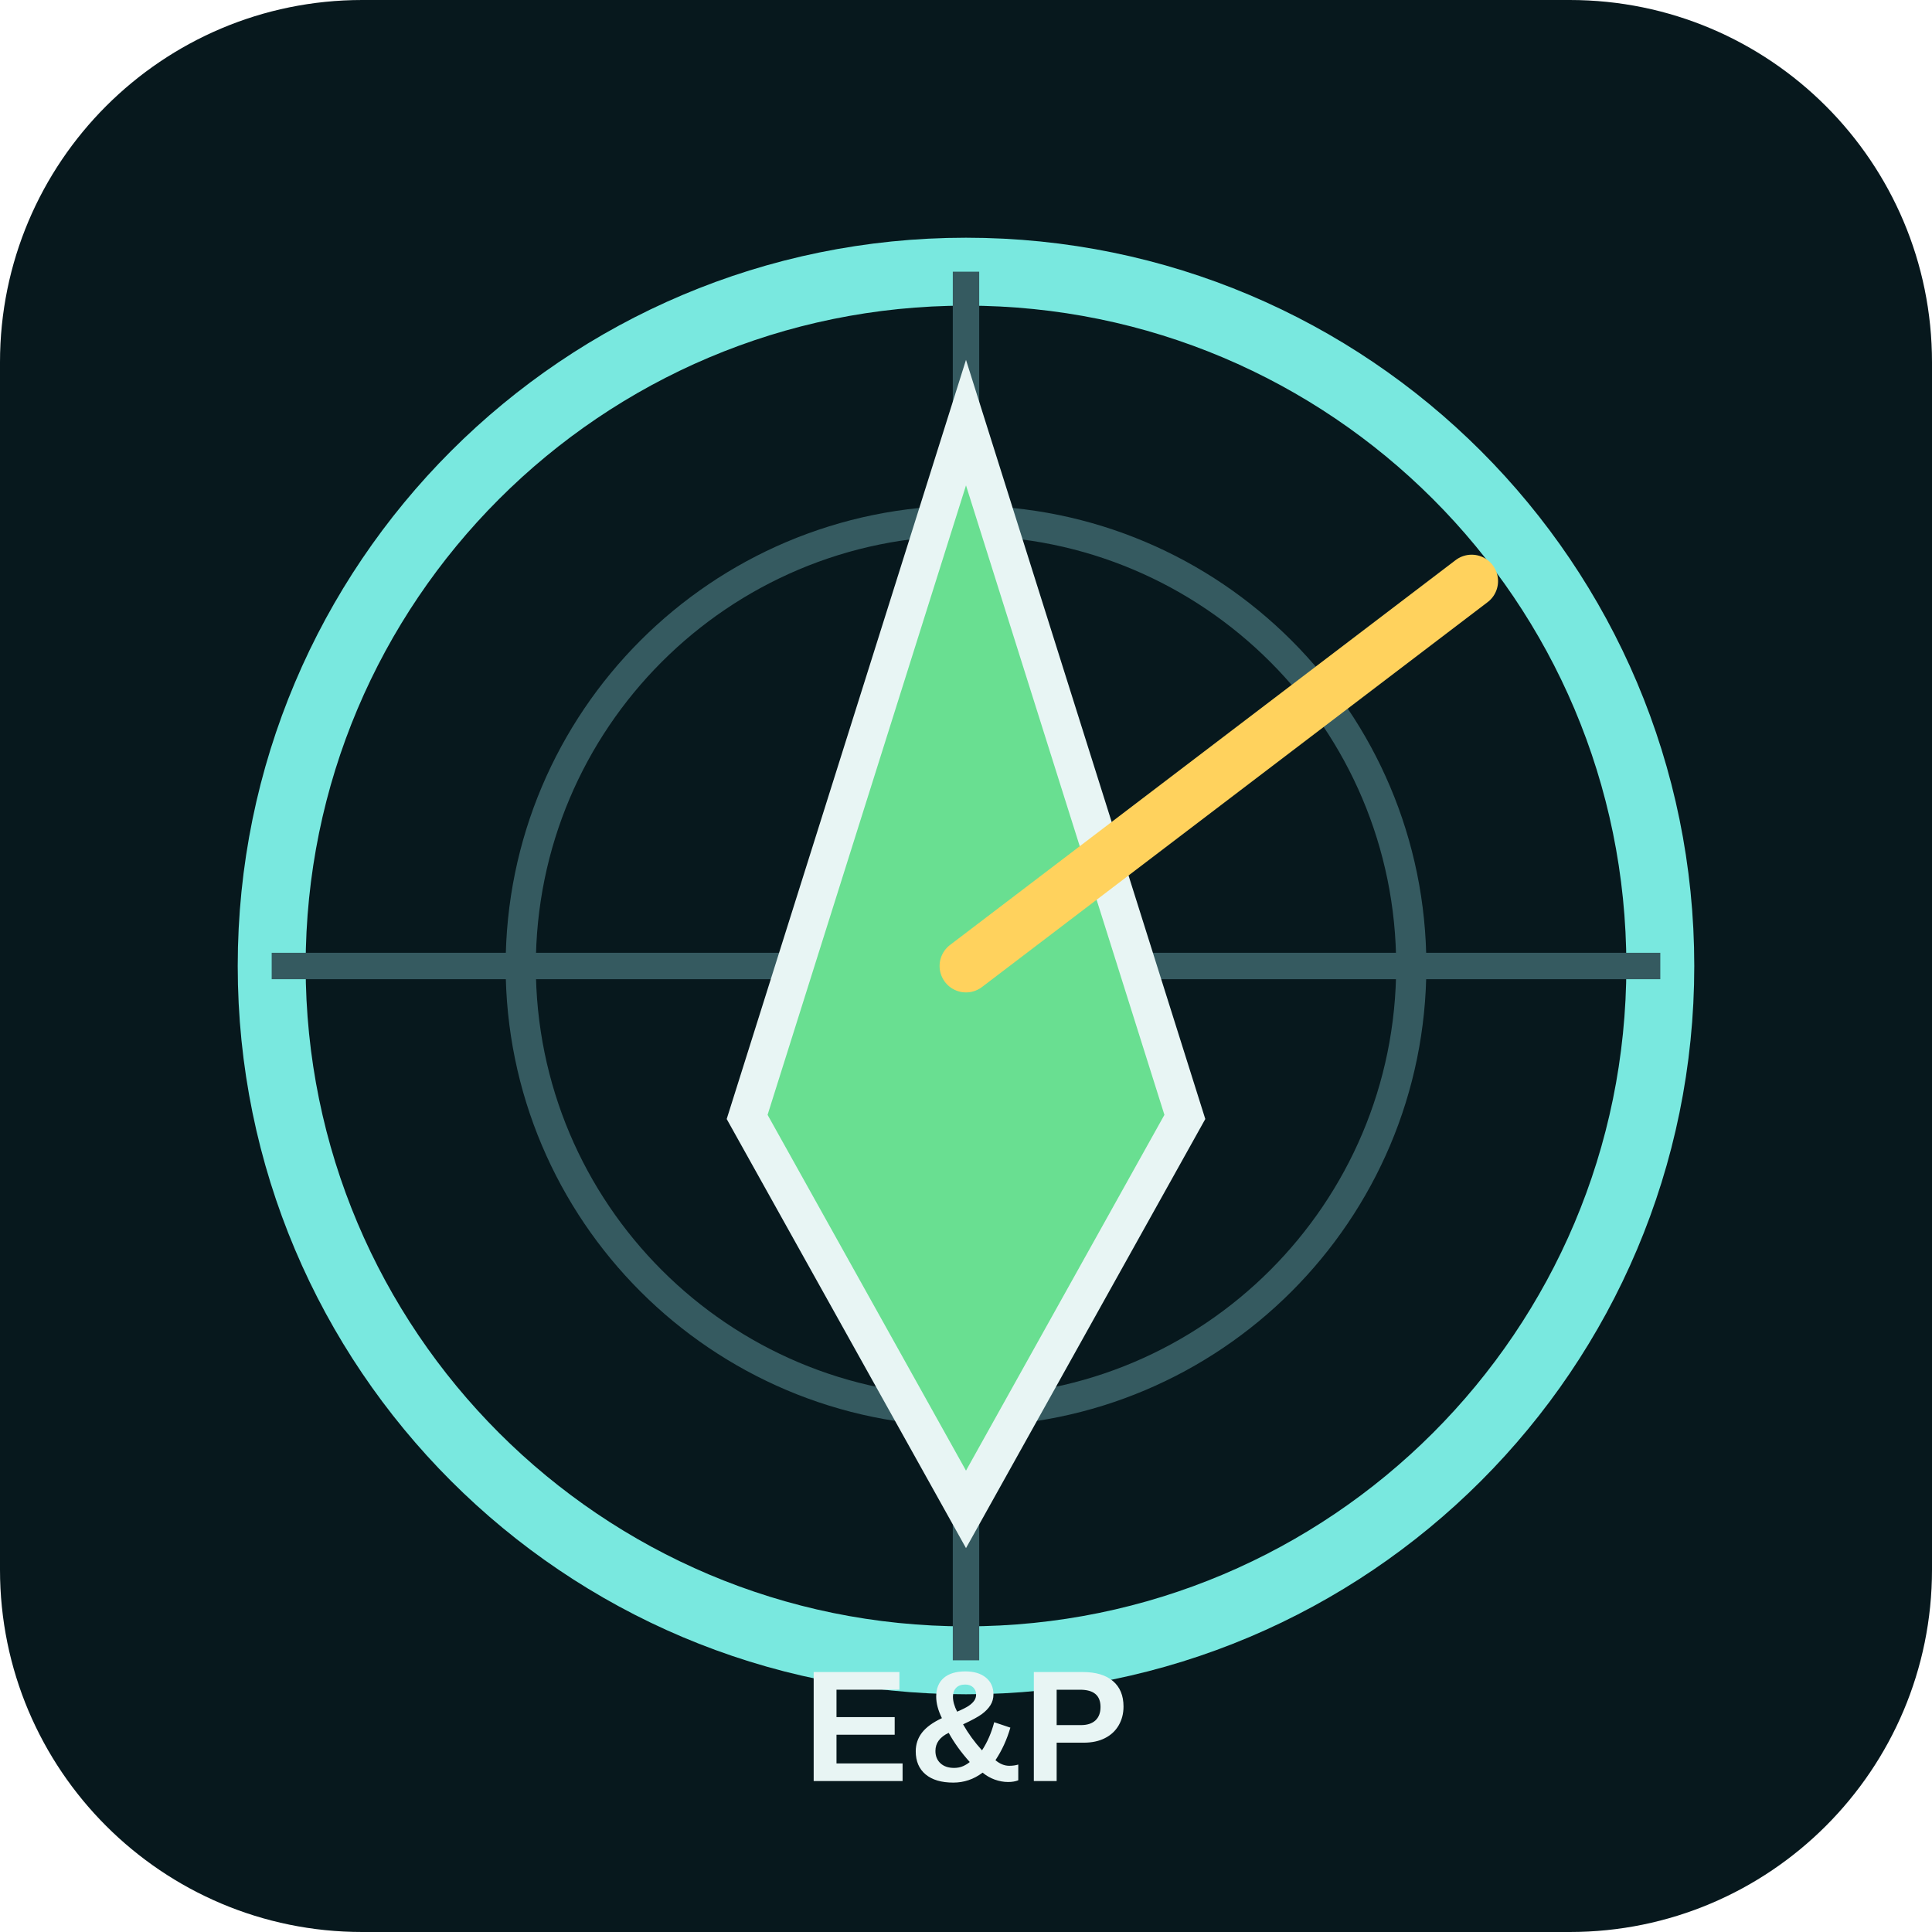
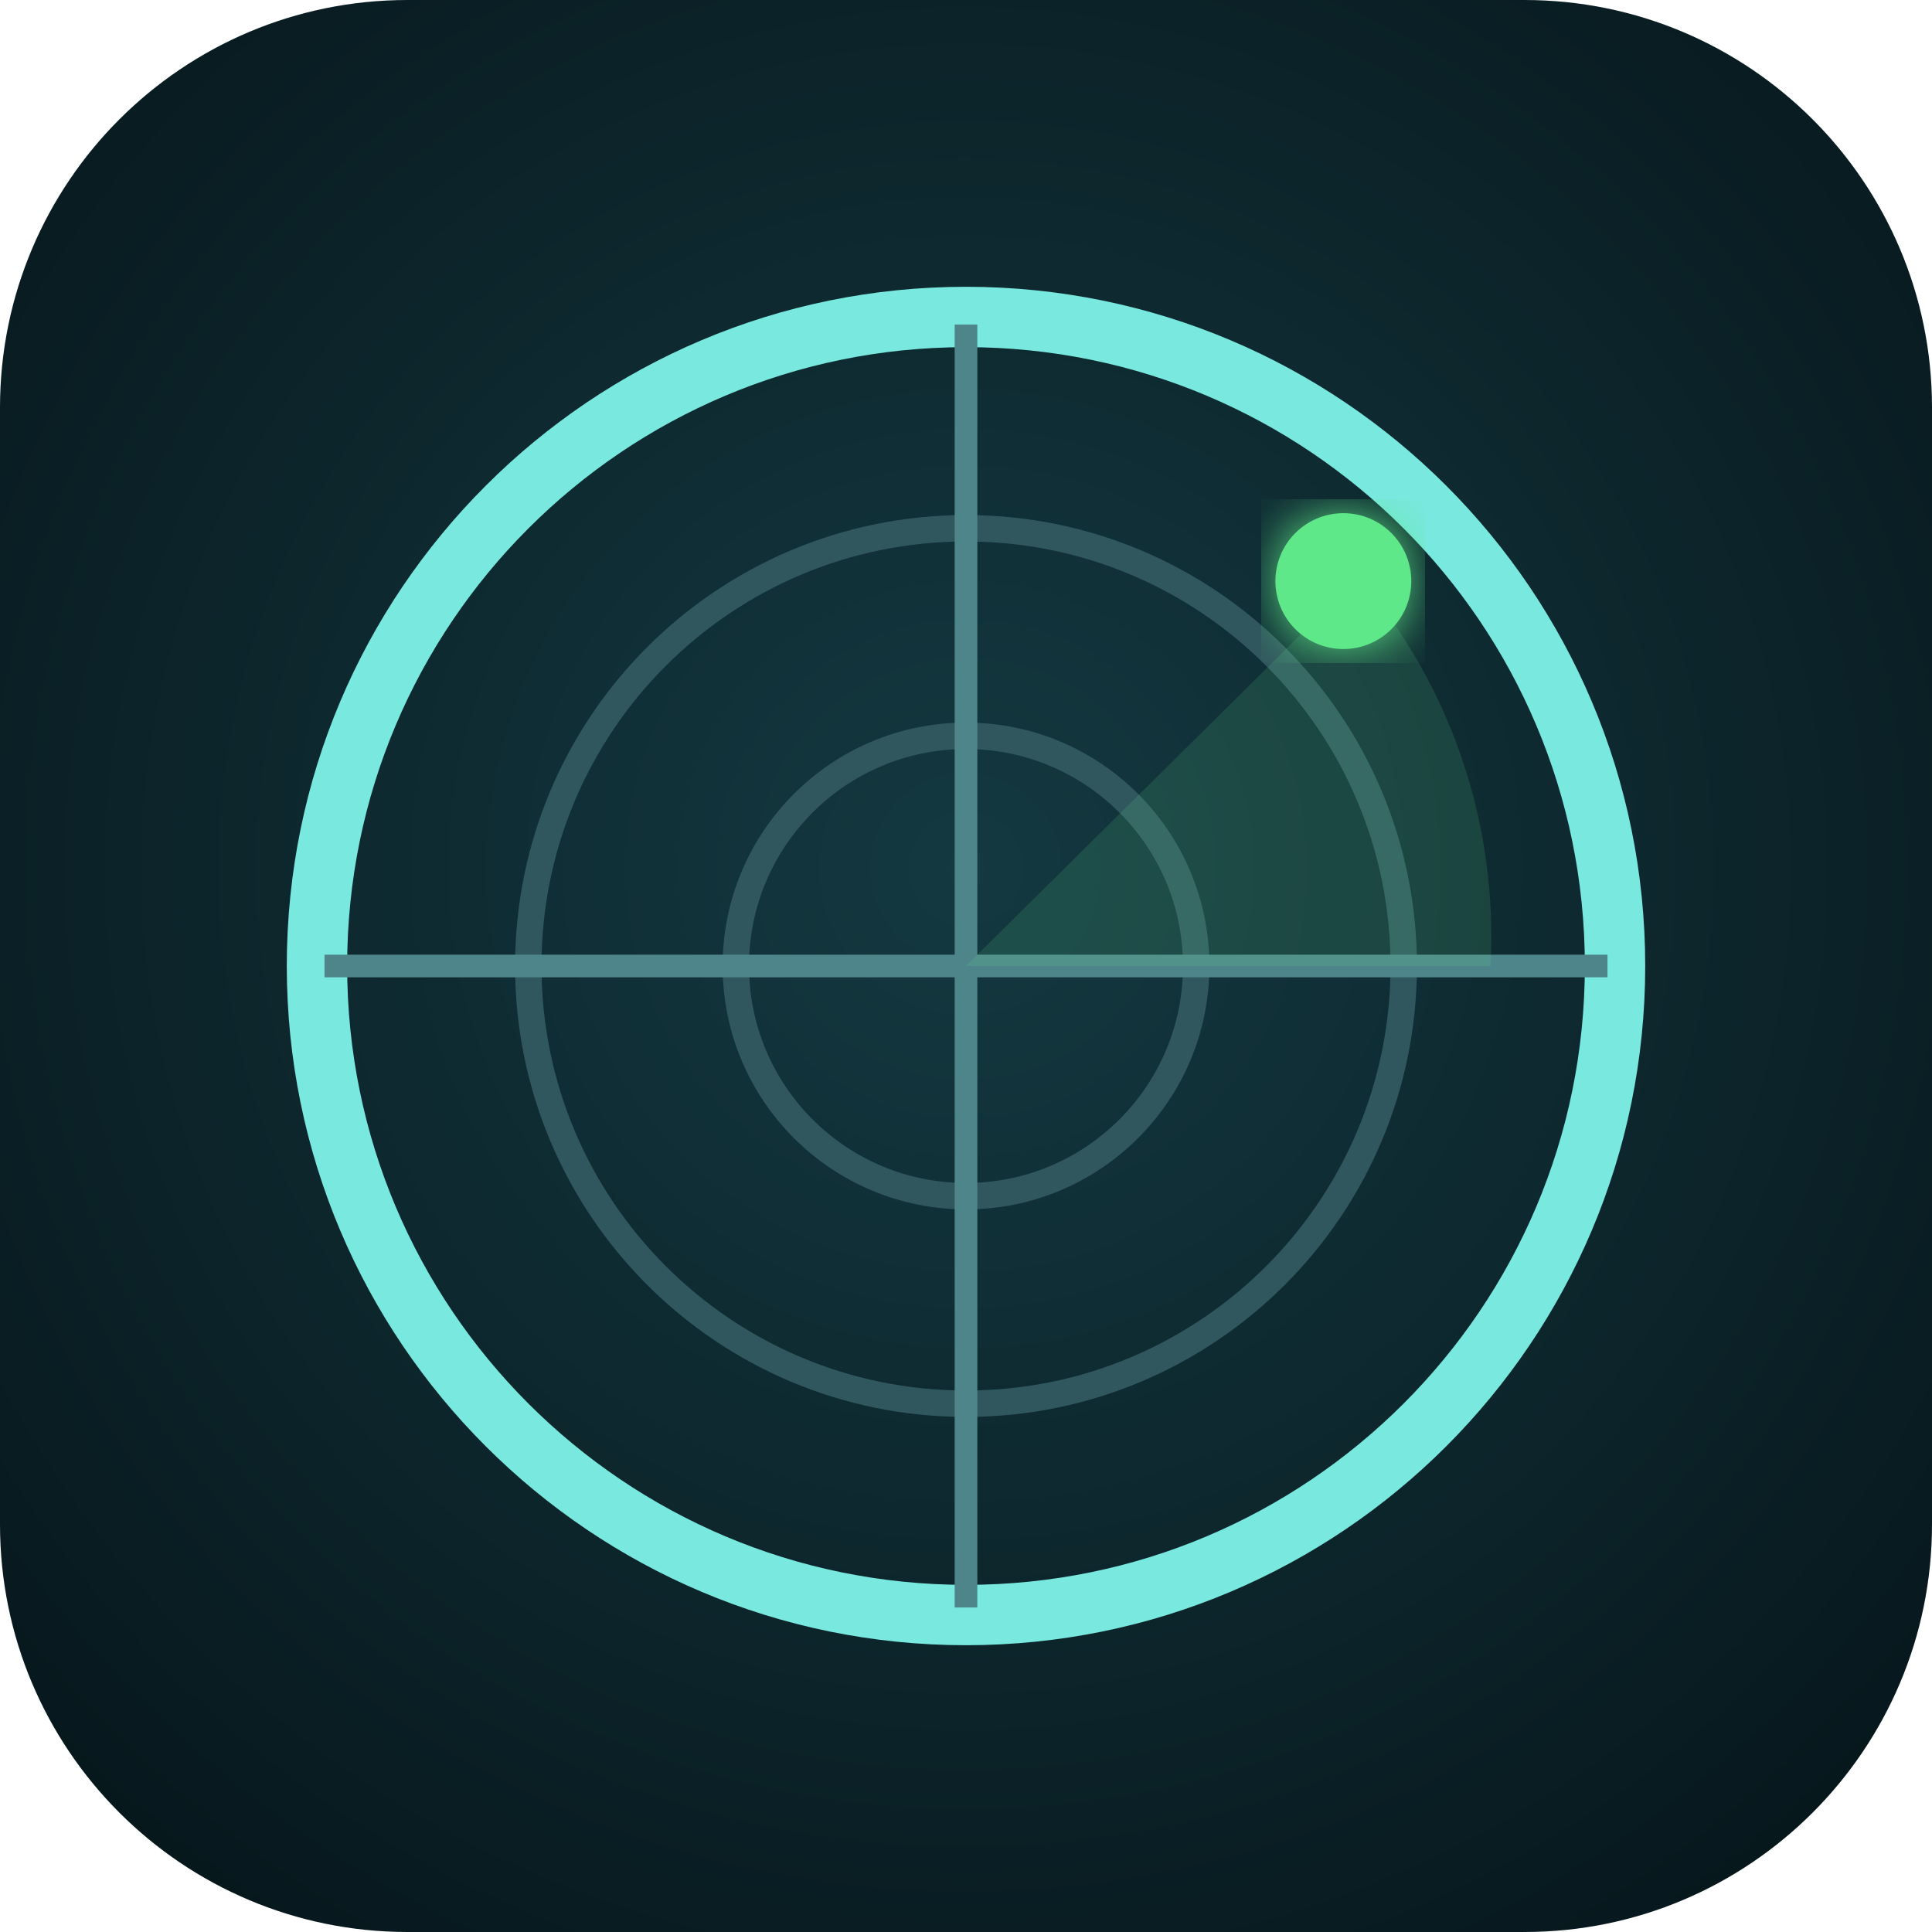
<svg xmlns="http://www.w3.org/2000/svg" viewBox="0 0 512 512">
-   <rect width="512" height="512" rx="96" fill="#07181d" />
-   <circle cx="256" cy="256" r="184" fill="none" stroke="#79e8df" stroke-width="18" />
-   <circle cx="256" cy="256" r="118" fill="none" stroke="#355a60" stroke-width="8" />
-   <path d="M256 72v368M72 256h368" stroke="#355a60" stroke-width="7" />
-   <path d="M256 112l58 184-58 104-58-104z" fill="#69df91" stroke="#e8f5f4" stroke-width="10" />
-   <path d="M256 256L390 154" stroke="#ffd25d" stroke-width="14" stroke-linecap="round" />
-   <text x="256" y="472" text-anchor="middle" fill="#e8f5f4" font-size="42" font-family="Arial, sans-serif" font-weight="700">E&amp;P</text>
+   <defs>
+     <radialGradient id="bg" cx="50%" cy="45%" r="65%">
+       <stop offset="0" stop-color="#143941" />
+       <stop offset="1" stop-color="#07181d" />
+     </radialGradient>
+     <filter id="glow">
+       <feGaussianBlur stdDeviation="7" result="b" />
+       <feMerge>
+         <feMergeNode in="b" />
+         <feMergeNode in="SourceGraphic" />
+       </feMerge>
+     </filter>
+   </defs>
+   <rect width="512" height="512" rx="108" fill="url(#bg)" />
+   <circle cx="256" cy="256" r="172" fill="none" stroke="#79e8df" stroke-width="16" />
+   <circle cx="256" cy="256" r="116" fill="none" stroke="#31575e" stroke-width="7" />
+   <circle cx="256" cy="256" r="61" fill="none" stroke="#31575e" stroke-width="7" />
+   <path d="M256 86v340M86 256h340" stroke="#4e858a" stroke-width="6" />
+   <path d="M256 256L360 153A146 146 0 0 1 395 256Z" fill="#69df91" opacity=".14" />
+   <circle cx="356" cy="154" r="18" fill="#5ee889" filter="url(#glow)" />
</svg>
